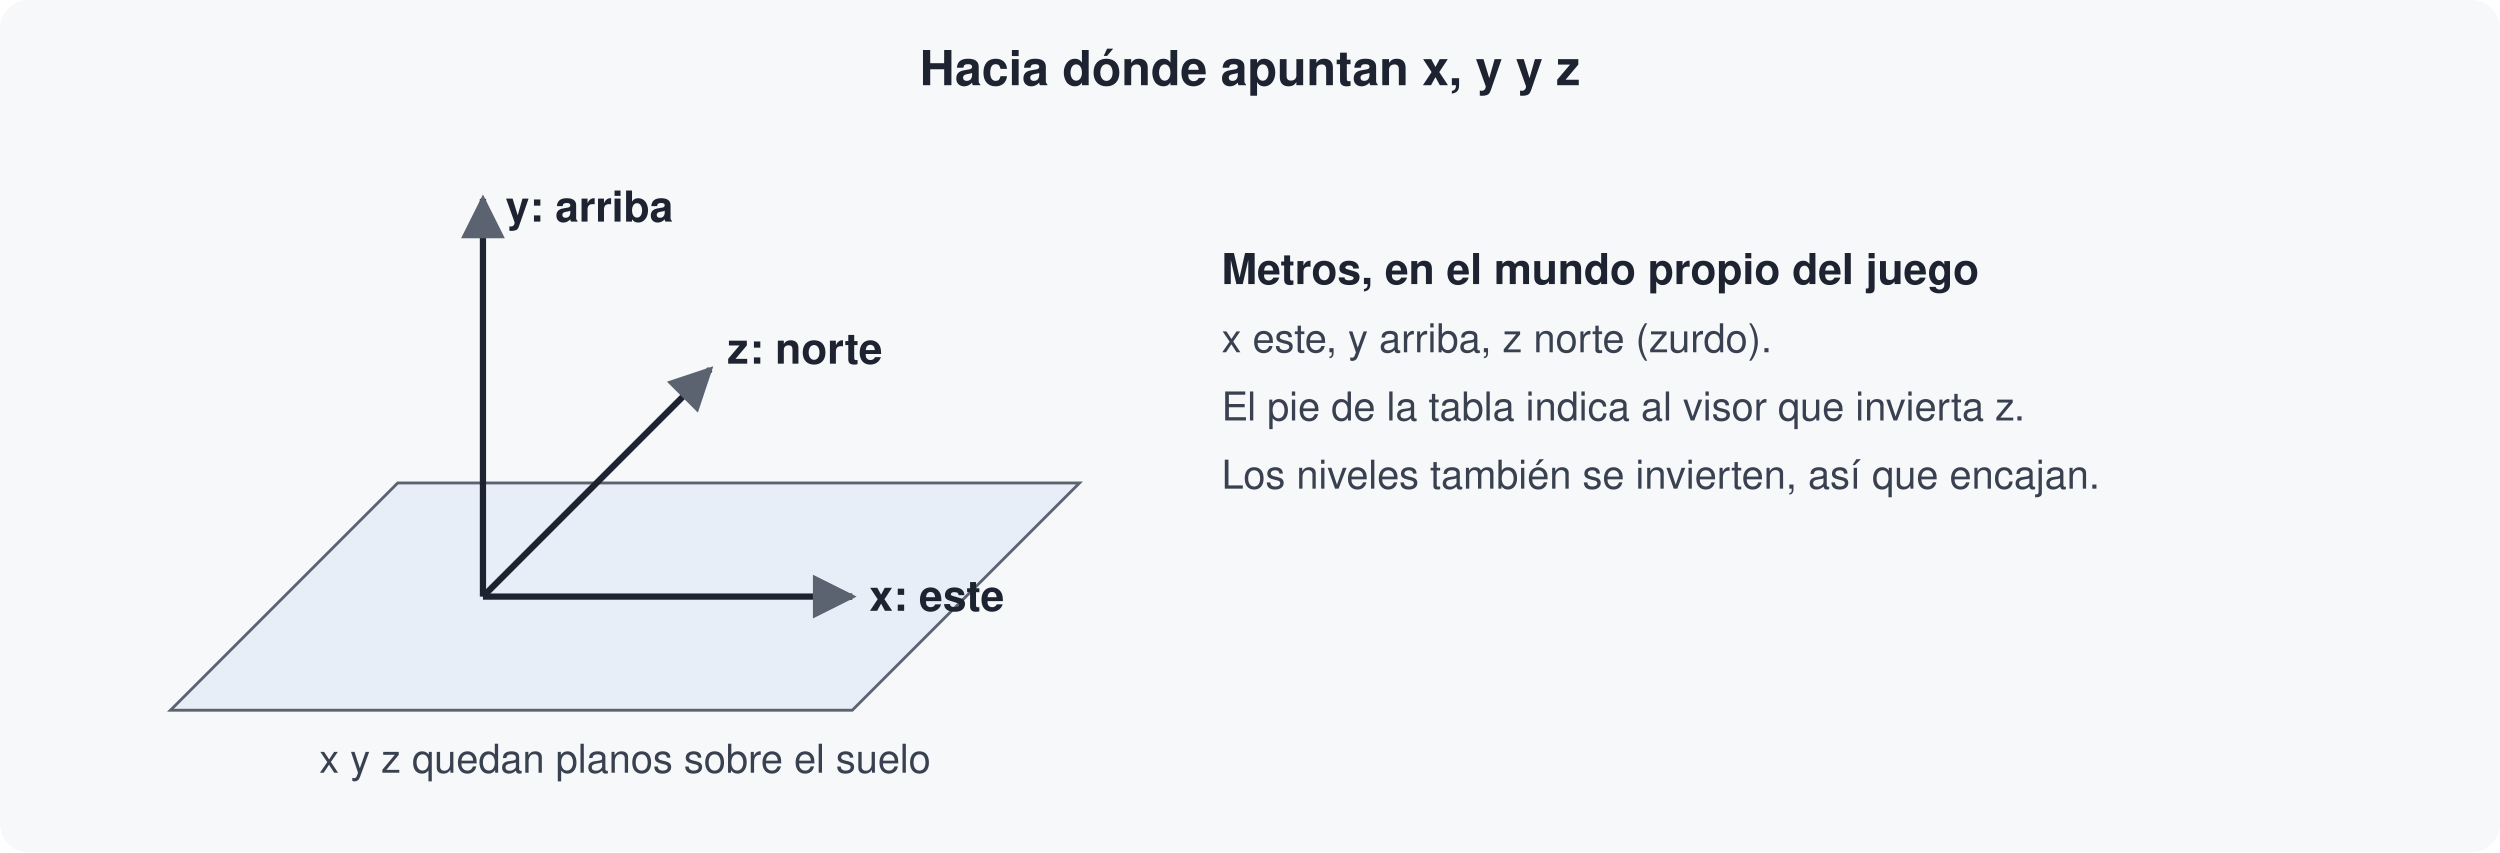
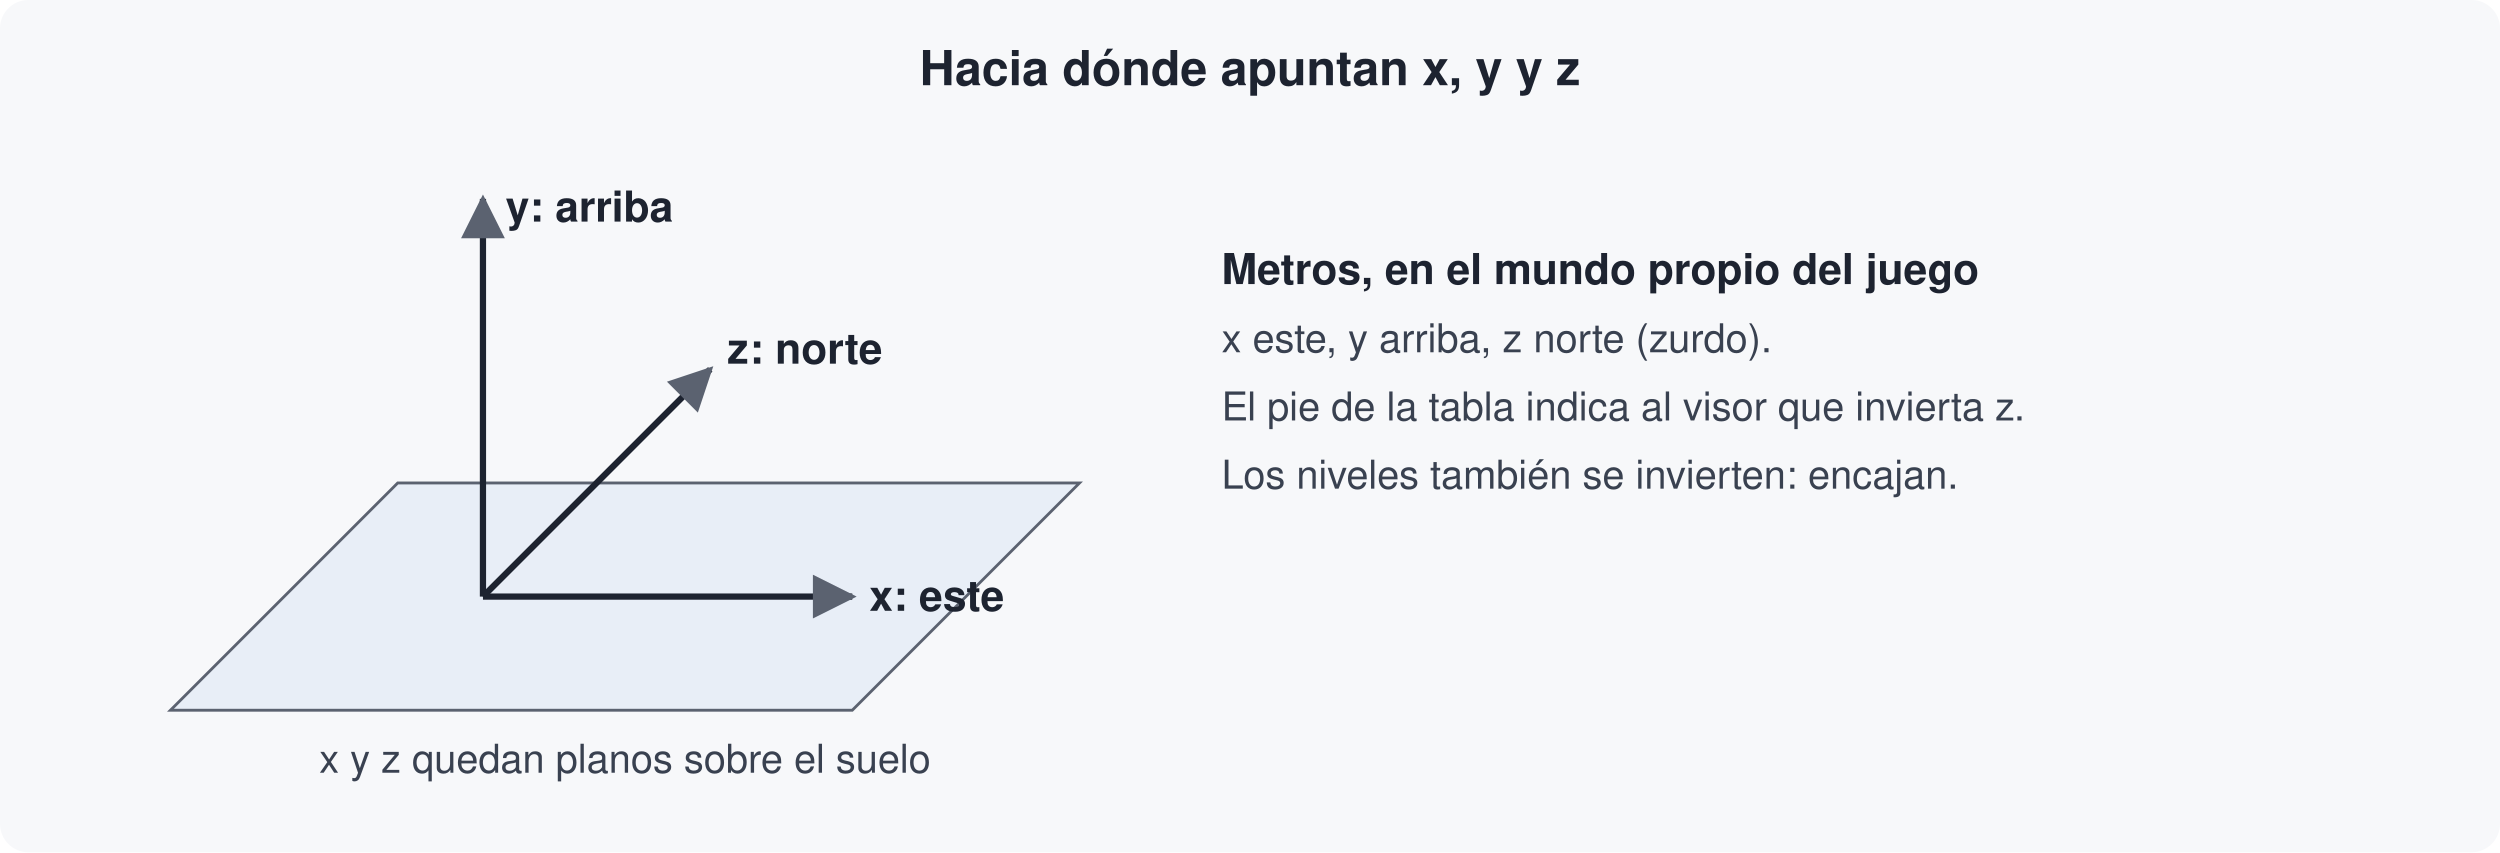
<svg xmlns="http://www.w3.org/2000/svg" width="880" height="300" viewBox="0 0 880 300" role="img" aria-label="Where x, y and z point">
  <defs>
    <marker id="a" viewBox="0 0 10 10" refX="9" refY="5" markerWidth="7" markerHeight="7" orient="auto">
      <path d="M0,0 L10,5 L0,10 z" fill="#5b6270" />
    </marker>
  </defs>
  <rect width="880" height="300" rx="10" fill="#f7f8fa" />
  <text x="440" y="30" font-family="Segoe UI,Helvetica,Arial,sans-serif" font-size="17" font-weight="600" text-anchor="middle" fill="#1d2330">Hacia dónde apuntan x, y y z</text>
  <polygon points="60,250 300,250 380,170 140,170" fill="#e8eef7" stroke="#5b6270" stroke-width="1" />
  <text x="220" y="272" font-family="Segoe UI,Helvetica,Arial,sans-serif" font-size="14" text-anchor="middle" fill="#394150">x y z quedan planos sobre el suelo</text>
  <line x1="170" y1="210" x2="300" y2="210" stroke="#1d2330" stroke-width="2.2" marker-end="url(#a)" />
  <text x="306" y="215" font-family="Segoe UI,Helvetica,Arial,sans-serif" font-size="15" font-weight="600" text-anchor="start" fill="#1d2330">x: este</text>
  <line x1="170" y1="210" x2="170" y2="70" stroke="#1d2330" stroke-width="2.2" marker-end="url(#a)" />
  <text x="178" y="78" font-family="Segoe UI,Helvetica,Arial,sans-serif" font-size="15" font-weight="600" text-anchor="start" fill="#1d2330">y: arriba</text>
  <line x1="170" y1="210" x2="250" y2="130" stroke="#1d2330" stroke-width="2.2" marker-end="url(#a)" />
  <text x="256" y="128" font-family="Segoe UI,Helvetica,Arial,sans-serif" font-size="15" font-weight="600" text-anchor="start" fill="#1d2330">z: norte</text>
  <text x="430" y="100" font-family="Segoe UI,Helvetica,Arial,sans-serif" font-size="15" font-weight="600" text-anchor="start" fill="#1d2330">Metros, en el mundo propio del juego</text>
  <text x="430" y="124" font-family="Segoe UI,Helvetica,Arial,sans-serif" font-size="14" text-anchor="start" fill="#394150">x este, y arriba, z norte (zurdo).</text>
  <text x="430" y="148" font-family="Segoe UI,Helvetica,Arial,sans-serif" font-size="14" text-anchor="start" fill="#394150">El pie de la tabla indica al visor que invierta z.</text>
-   <text x="430" y="172" font-family="Segoe UI,Helvetica,Arial,sans-serif" font-size="14" text-anchor="start" fill="#394150">Los niveles también se invierten, así que encajan.</text>
+   <text x="430" y="172" font-family="Segoe UI,Helvetica,Arial,sans-serif" font-size="14" text-anchor="start" fill="#394150">Los niveles también se invierten: encajan.</text>
</svg>
